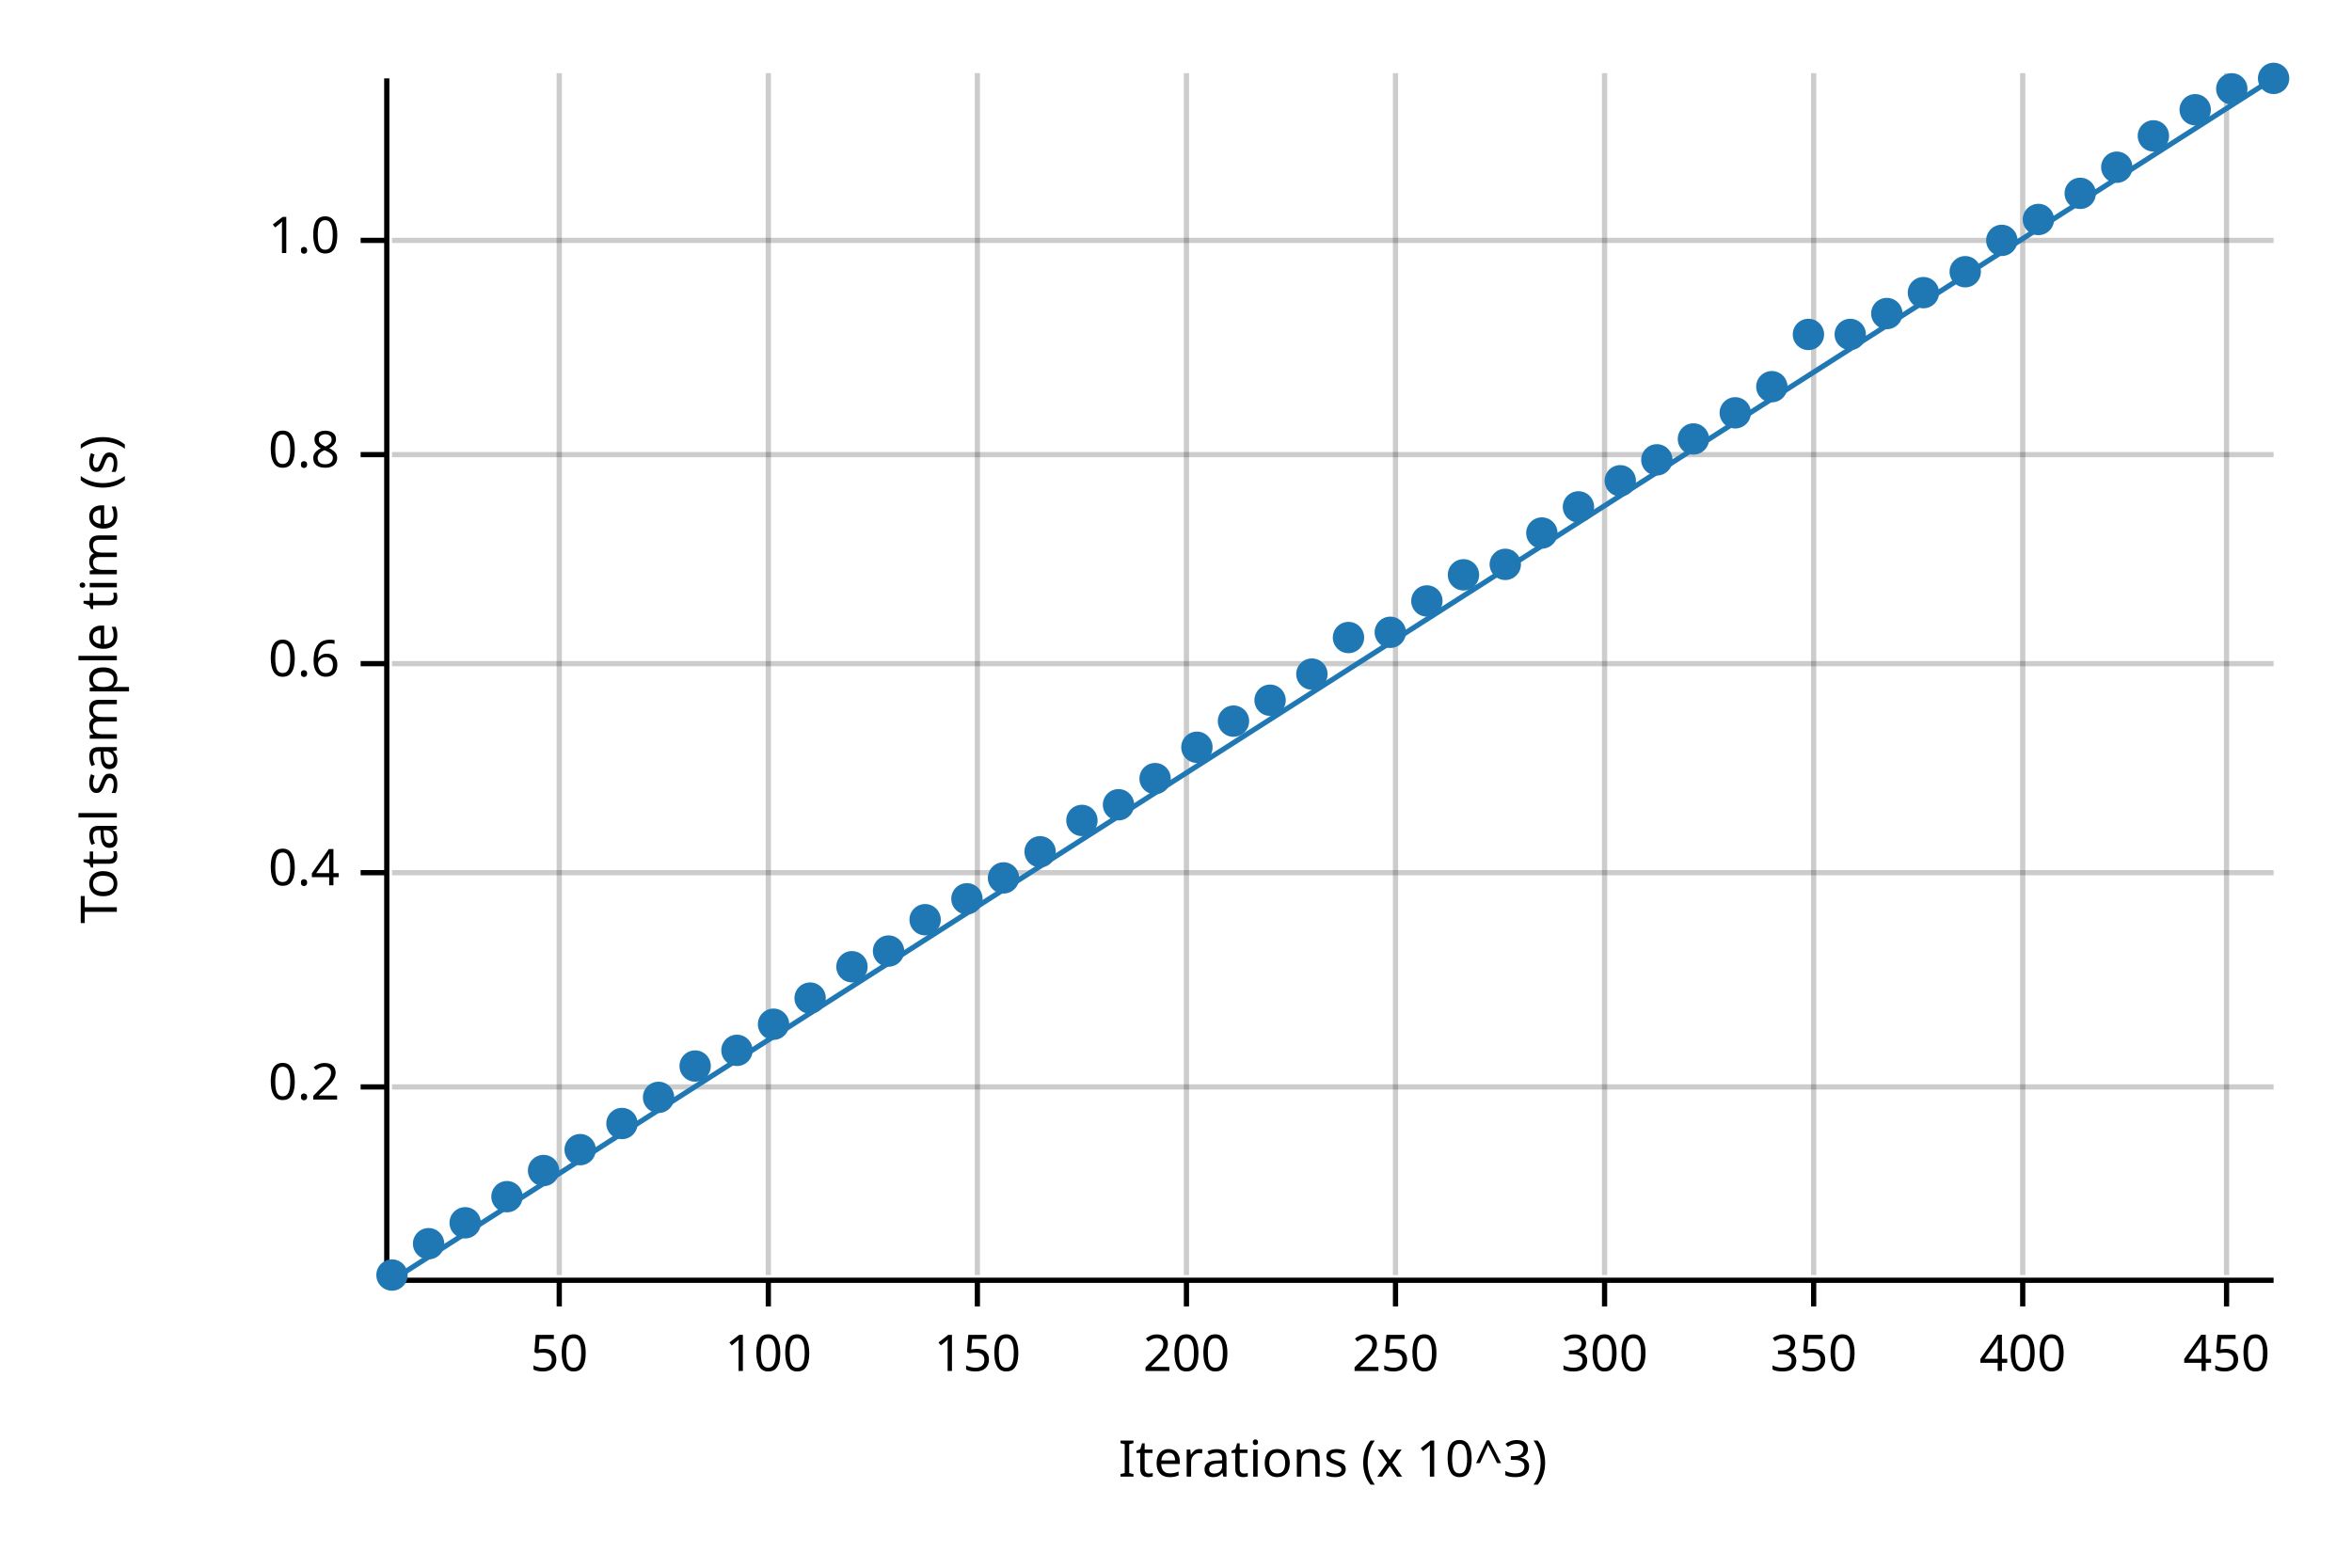
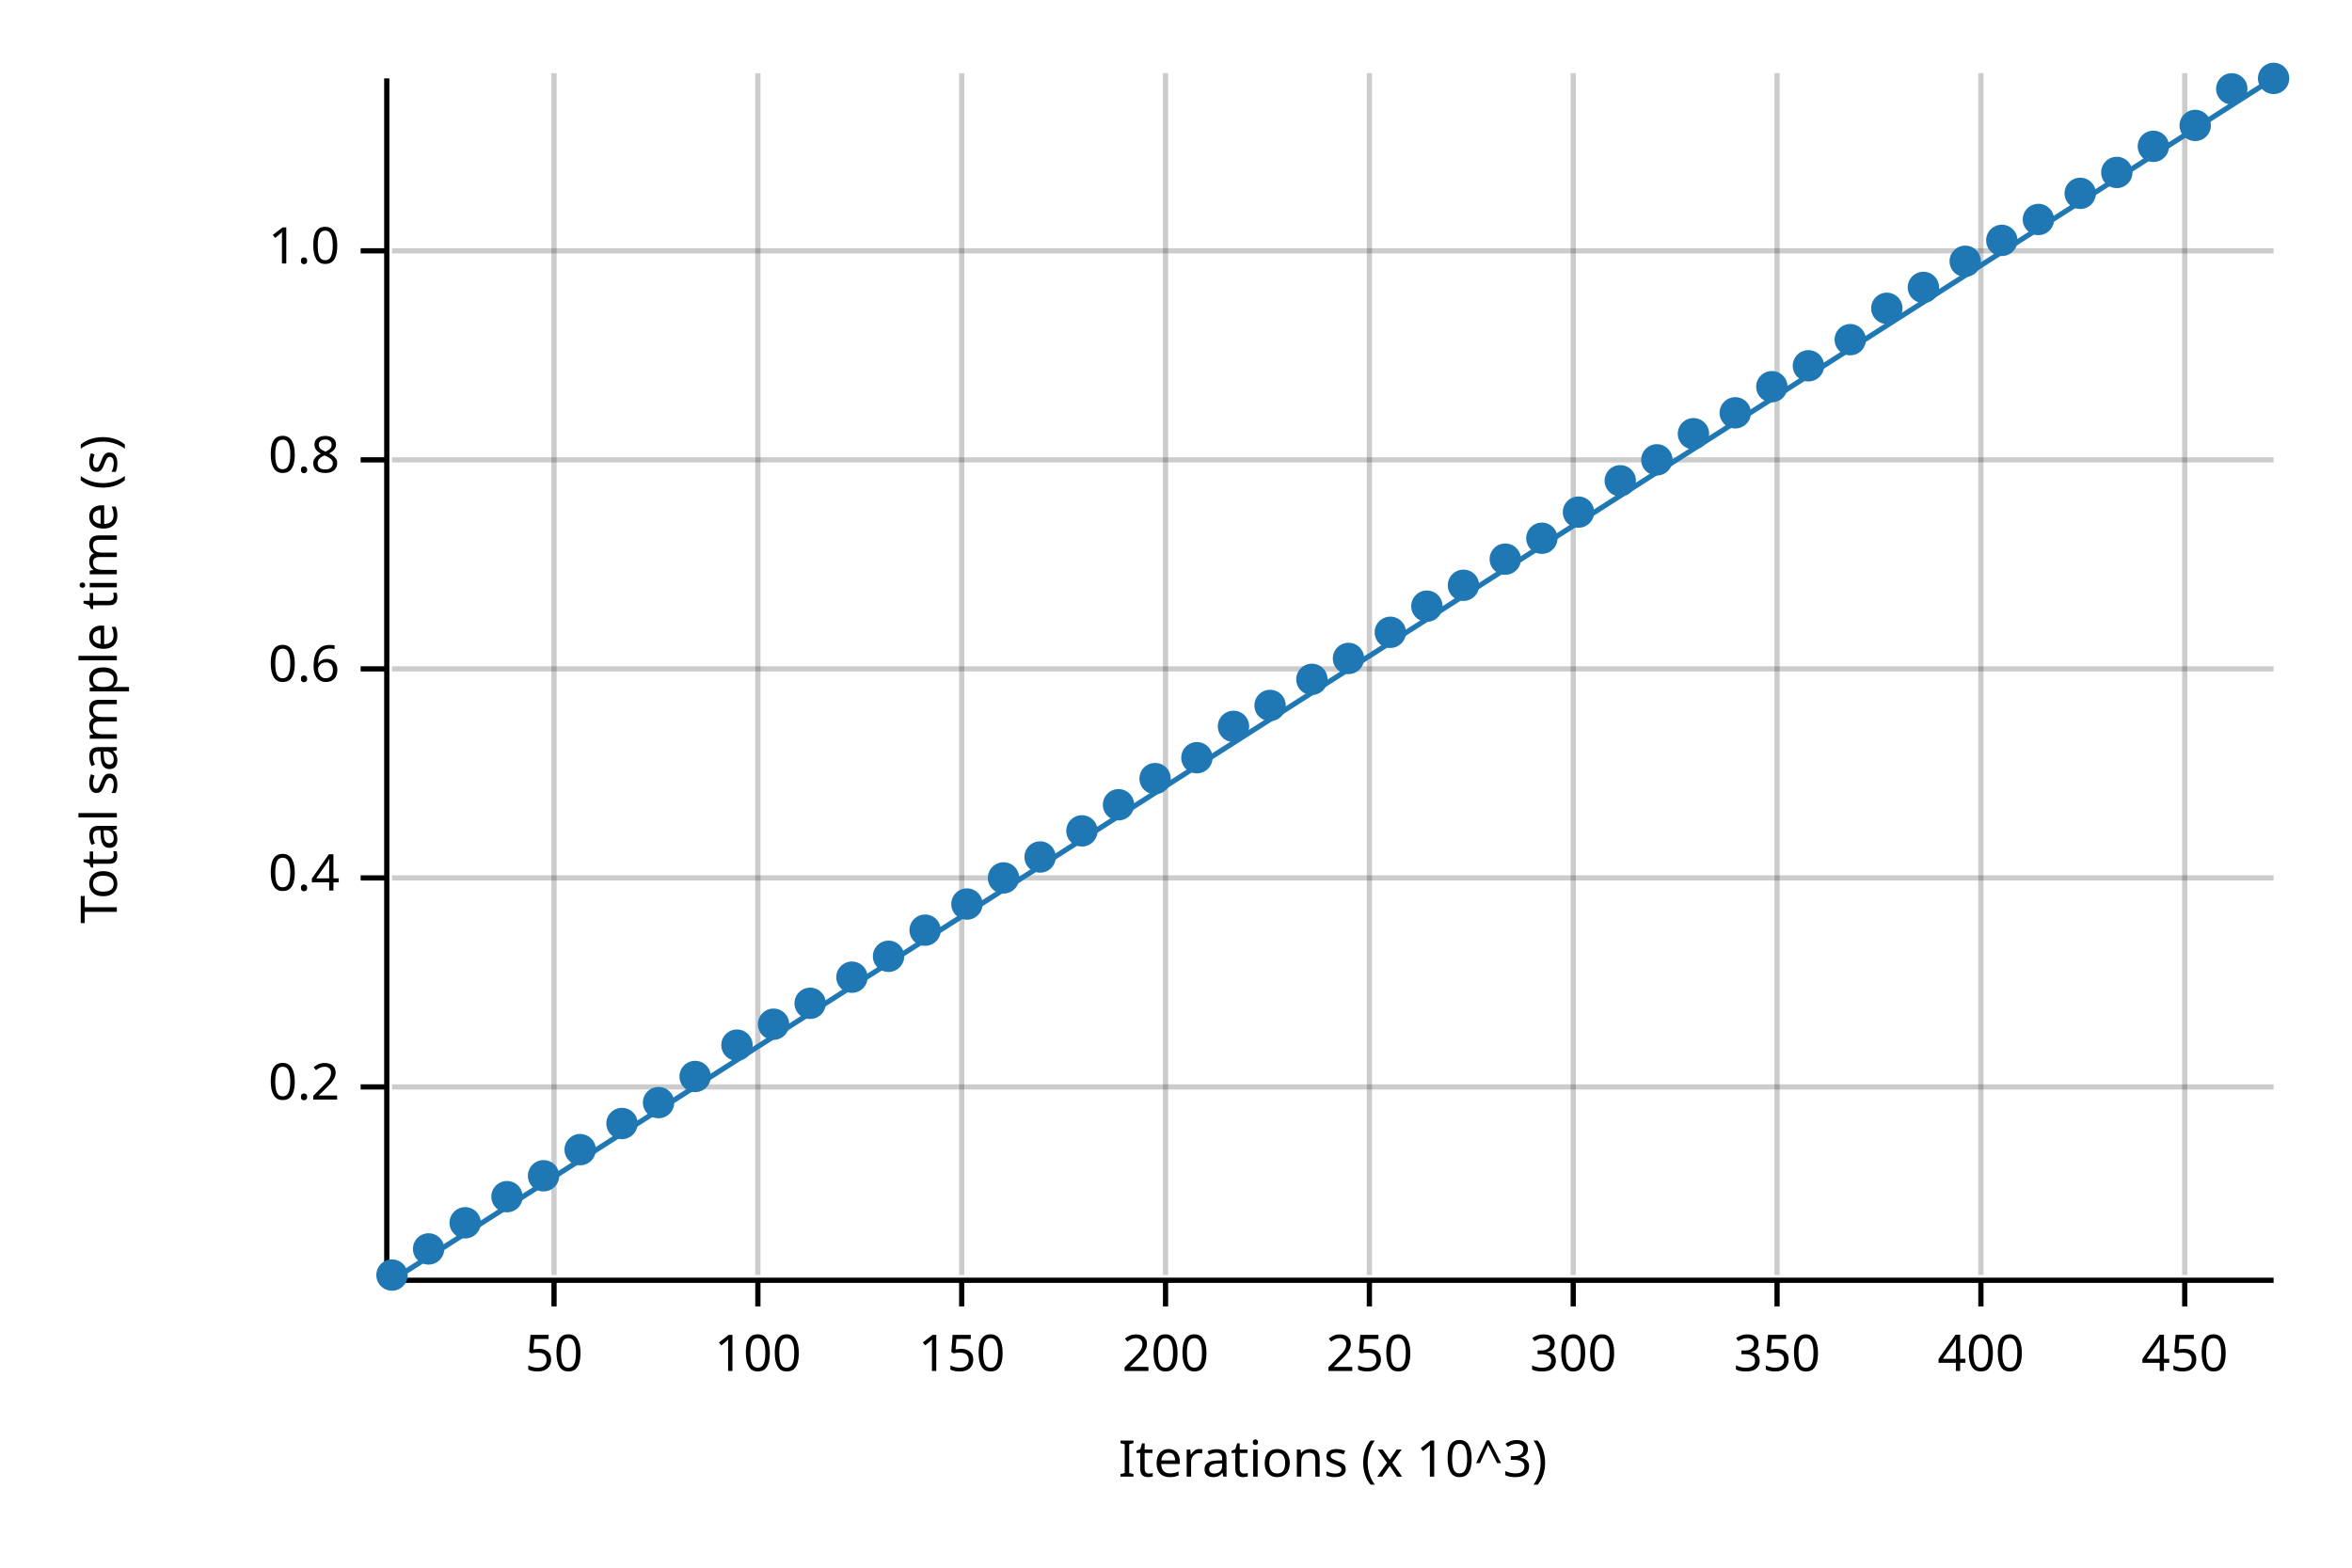
<svg xmlns="http://www.w3.org/2000/svg" width="450" height="300" viewBox="0 0 450 300">
  <text x="15" y="130" dy="0.76em" text-anchor="middle" font-family="sans-serif" font-size="9.677" opacity="1" fill="#000000" transform="rotate(270, 15, 130)">
Total sample time (s)
</text>
  <text x="255" y="285" dy="-0.5ex" text-anchor="middle" font-family="sans-serif" font-size="9.677" opacity="1" fill="#000000">
Iterations (x 10^3)
</text>
-   <line opacity="0.2" stroke="#000000" stroke-width="1" x1="107" y1="244" x2="107" y2="14" />
-   <line opacity="0.2" stroke="#000000" stroke-width="1" x1="147" y1="244" x2="147" y2="14" />
-   <line opacity="0.2" stroke="#000000" stroke-width="1" x1="187" y1="244" x2="187" y2="14" />
-   <line opacity="0.2" stroke="#000000" stroke-width="1" x1="227" y1="244" x2="227" y2="14" />
-   <line opacity="0.2" stroke="#000000" stroke-width="1" x1="267" y1="244" x2="267" y2="14" />
-   <line opacity="0.2" stroke="#000000" stroke-width="1" x1="307" y1="244" x2="307" y2="14" />
-   <line opacity="0.2" stroke="#000000" stroke-width="1" x1="347" y1="244" x2="347" y2="14" />
-   <line opacity="0.2" stroke="#000000" stroke-width="1" x1="387" y1="244" x2="387" y2="14" />
-   <line opacity="0.2" stroke="#000000" stroke-width="1" x1="426" y1="244" x2="426" y2="14" />
+   <line opacity="0.2" stroke="#000000" stroke-width="1" x1="106" y1="244" x2="106" y2="14" />
+   <line opacity="0.2" stroke="#000000" stroke-width="1" x1="145" y1="244" x2="145" y2="14" />
+   <line opacity="0.2" stroke="#000000" stroke-width="1" x1="184" y1="244" x2="184" y2="14" />
+   <line opacity="0.2" stroke="#000000" stroke-width="1" x1="223" y1="244" x2="223" y2="14" />
+   <line opacity="0.2" stroke="#000000" stroke-width="1" x1="262" y1="244" x2="262" y2="14" />
+   <line opacity="0.2" stroke="#000000" stroke-width="1" x1="301" y1="244" x2="301" y2="14" />
+   <line opacity="0.2" stroke="#000000" stroke-width="1" x1="340" y1="244" x2="340" y2="14" />
+   <line opacity="0.2" stroke="#000000" stroke-width="1" x1="379" y1="244" x2="379" y2="14" />
+   <line opacity="0.2" stroke="#000000" stroke-width="1" x1="418" y1="244" x2="418" y2="14" />
  <line opacity="0.2" stroke="#000000" stroke-width="1" x1="75" y1="208" x2="435" y2="208" />
-   <line opacity="0.2" stroke="#000000" stroke-width="1" x1="75" y1="167" x2="435" y2="167" />
-   <line opacity="0.2" stroke="#000000" stroke-width="1" x1="75" y1="127" x2="435" y2="127" />
-   <line opacity="0.2" stroke="#000000" stroke-width="1" x1="75" y1="87" x2="435" y2="87" />
-   <line opacity="0.2" stroke="#000000" stroke-width="1" x1="75" y1="46" x2="435" y2="46" />
+   <line opacity="0.2" stroke="#000000" stroke-width="1" x1="75" y1="168" x2="435" y2="168" />
+   <line opacity="0.2" stroke="#000000" stroke-width="1" x1="75" y1="128" x2="435" y2="128" />
+   <line opacity="0.2" stroke="#000000" stroke-width="1" x1="75" y1="88" x2="435" y2="88" />
+   <line opacity="0.2" stroke="#000000" stroke-width="1" x1="75" y1="48" x2="435" y2="48" />
  <polyline fill="none" opacity="1" stroke="#000000" stroke-width="1" points="74,15 74,245 " />
  <text x="65" y="208" dy="0.5ex" text-anchor="end" font-family="sans-serif" font-size="9.677" opacity="1" fill="#000000">
0.2
</text>
  <polyline fill="none" opacity="1" stroke="#000000" stroke-width="1" points="69,208 74,208 " />
-   <text x="65" y="167" dy="0.5ex" text-anchor="end" font-family="sans-serif" font-size="9.677" opacity="1" fill="#000000">
+   <text x="65" y="168" dy="0.5ex" text-anchor="end" font-family="sans-serif" font-size="9.677" opacity="1" fill="#000000">
0.4
</text>
-   <polyline fill="none" opacity="1" stroke="#000000" stroke-width="1" points="69,167 74,167 " />
-   <text x="65" y="127" dy="0.5ex" text-anchor="end" font-family="sans-serif" font-size="9.677" opacity="1" fill="#000000">
+   <polyline fill="none" opacity="1" stroke="#000000" stroke-width="1" points="69,168 74,168 " />
+   <text x="65" y="128" dy="0.5ex" text-anchor="end" font-family="sans-serif" font-size="9.677" opacity="1" fill="#000000">
0.6
</text>
-   <polyline fill="none" opacity="1" stroke="#000000" stroke-width="1" points="69,127 74,127 " />
-   <text x="65" y="87" dy="0.5ex" text-anchor="end" font-family="sans-serif" font-size="9.677" opacity="1" fill="#000000">
+   <polyline fill="none" opacity="1" stroke="#000000" stroke-width="1" points="69,128 74,128 " />
+   <text x="65" y="88" dy="0.5ex" text-anchor="end" font-family="sans-serif" font-size="9.677" opacity="1" fill="#000000">
0.8
</text>
-   <polyline fill="none" opacity="1" stroke="#000000" stroke-width="1" points="69,87 74,87 " />
-   <text x="65" y="46" dy="0.5ex" text-anchor="end" font-family="sans-serif" font-size="9.677" opacity="1" fill="#000000">
+   <polyline fill="none" opacity="1" stroke="#000000" stroke-width="1" points="69,88 74,88 " />
+   <text x="65" y="48" dy="0.5ex" text-anchor="end" font-family="sans-serif" font-size="9.677" opacity="1" fill="#000000">
1.0
</text>
-   <polyline fill="none" opacity="1" stroke="#000000" stroke-width="1" points="69,46 74,46 " />
+   <polyline fill="none" opacity="1" stroke="#000000" stroke-width="1" points="69,48 74,48 " />
  <polyline fill="none" opacity="1" stroke="#000000" stroke-width="1" points="75,245 435,245 " />
-   <text x="107" y="255" dy="0.76em" text-anchor="middle" font-family="sans-serif" font-size="9.677" opacity="1" fill="#000000">
+   <text x="106" y="255" dy="0.76em" text-anchor="middle" font-family="sans-serif" font-size="9.677" opacity="1" fill="#000000">
50
</text>
-   <polyline fill="none" opacity="1" stroke="#000000" stroke-width="1" points="107,245 107,250 " />
-   <text x="147" y="255" dy="0.76em" text-anchor="middle" font-family="sans-serif" font-size="9.677" opacity="1" fill="#000000">
+   <polyline fill="none" opacity="1" stroke="#000000" stroke-width="1" points="106,245 106,250 " />
+   <text x="145" y="255" dy="0.76em" text-anchor="middle" font-family="sans-serif" font-size="9.677" opacity="1" fill="#000000">
100
</text>
-   <polyline fill="none" opacity="1" stroke="#000000" stroke-width="1" points="147,245 147,250 " />
-   <text x="187" y="255" dy="0.76em" text-anchor="middle" font-family="sans-serif" font-size="9.677" opacity="1" fill="#000000">
+   <polyline fill="none" opacity="1" stroke="#000000" stroke-width="1" points="145,245 145,250 " />
+   <text x="184" y="255" dy="0.76em" text-anchor="middle" font-family="sans-serif" font-size="9.677" opacity="1" fill="#000000">
150
</text>
-   <polyline fill="none" opacity="1" stroke="#000000" stroke-width="1" points="187,245 187,250 " />
-   <text x="227" y="255" dy="0.76em" text-anchor="middle" font-family="sans-serif" font-size="9.677" opacity="1" fill="#000000">
+   <polyline fill="none" opacity="1" stroke="#000000" stroke-width="1" points="184,245 184,250 " />
+   <text x="223" y="255" dy="0.76em" text-anchor="middle" font-family="sans-serif" font-size="9.677" opacity="1" fill="#000000">
200
</text>
-   <polyline fill="none" opacity="1" stroke="#000000" stroke-width="1" points="227,245 227,250 " />
-   <text x="267" y="255" dy="0.76em" text-anchor="middle" font-family="sans-serif" font-size="9.677" opacity="1" fill="#000000">
+   <polyline fill="none" opacity="1" stroke="#000000" stroke-width="1" points="223,245 223,250 " />
+   <text x="262" y="255" dy="0.76em" text-anchor="middle" font-family="sans-serif" font-size="9.677" opacity="1" fill="#000000">
250
</text>
-   <polyline fill="none" opacity="1" stroke="#000000" stroke-width="1" points="267,245 267,250 " />
-   <text x="307" y="255" dy="0.76em" text-anchor="middle" font-family="sans-serif" font-size="9.677" opacity="1" fill="#000000">
+   <polyline fill="none" opacity="1" stroke="#000000" stroke-width="1" points="262,245 262,250 " />
+   <text x="301" y="255" dy="0.76em" text-anchor="middle" font-family="sans-serif" font-size="9.677" opacity="1" fill="#000000">
300
</text>
-   <polyline fill="none" opacity="1" stroke="#000000" stroke-width="1" points="307,245 307,250 " />
-   <text x="347" y="255" dy="0.76em" text-anchor="middle" font-family="sans-serif" font-size="9.677" opacity="1" fill="#000000">
+   <polyline fill="none" opacity="1" stroke="#000000" stroke-width="1" points="301,245 301,250 " />
+   <text x="340" y="255" dy="0.76em" text-anchor="middle" font-family="sans-serif" font-size="9.677" opacity="1" fill="#000000">
350
</text>
-   <polyline fill="none" opacity="1" stroke="#000000" stroke-width="1" points="347,245 347,250 " />
-   <text x="387" y="255" dy="0.76em" text-anchor="middle" font-family="sans-serif" font-size="9.677" opacity="1" fill="#000000">
+   <polyline fill="none" opacity="1" stroke="#000000" stroke-width="1" points="340,245 340,250 " />
+   <text x="379" y="255" dy="0.76em" text-anchor="middle" font-family="sans-serif" font-size="9.677" opacity="1" fill="#000000">
400
</text>
-   <polyline fill="none" opacity="1" stroke="#000000" stroke-width="1" points="387,245 387,250 " />
-   <text x="426" y="255" dy="0.76em" text-anchor="middle" font-family="sans-serif" font-size="9.677" opacity="1" fill="#000000">
+   <polyline fill="none" opacity="1" stroke="#000000" stroke-width="1" points="379,245 379,250 " />
+   <text x="418" y="255" dy="0.76em" text-anchor="middle" font-family="sans-serif" font-size="9.677" opacity="1" fill="#000000">
450
</text>
-   <polyline fill="none" opacity="1" stroke="#000000" stroke-width="1" points="426,245 426,250 " />
+   <polyline fill="none" opacity="1" stroke="#000000" stroke-width="1" points="418,245 418,250 " />
  <circle cx="75" cy="244" r="3" opacity="1" fill="#1F78B4" stroke="none" stroke-width="1" />
-   <circle cx="82" cy="238" r="3" opacity="1" fill="#1F78B4" stroke="none" stroke-width="1" />
+   <circle cx="82" cy="239" r="3" opacity="1" fill="#1F78B4" stroke="none" stroke-width="1" />
  <circle cx="89" cy="234" r="3" opacity="1" fill="#1F78B4" stroke="none" stroke-width="1" />
  <circle cx="97" cy="229" r="3" opacity="1" fill="#1F78B4" stroke="none" stroke-width="1" />
-   <circle cx="104" cy="224" r="3" opacity="1" fill="#1F78B4" stroke="none" stroke-width="1" />
+   <circle cx="104" cy="225" r="3" opacity="1" fill="#1F78B4" stroke="none" stroke-width="1" />
  <circle cx="111" cy="220" r="3" opacity="1" fill="#1F78B4" stroke="none" stroke-width="1" />
  <circle cx="119" cy="215" r="3" opacity="1" fill="#1F78B4" stroke="none" stroke-width="1" />
-   <circle cx="126" cy="210" r="3" opacity="1" fill="#1F78B4" stroke="none" stroke-width="1" />
-   <circle cx="133" cy="204" r="3" opacity="1" fill="#1F78B4" stroke="none" stroke-width="1" />
-   <circle cx="141" cy="201" r="3" opacity="1" fill="#1F78B4" stroke="none" stroke-width="1" />
+   <circle cx="126" cy="211" r="3" opacity="1" fill="#1F78B4" stroke="none" stroke-width="1" />
+   <circle cx="133" cy="206" r="3" opacity="1" fill="#1F78B4" stroke="none" stroke-width="1" />
+   <circle cx="141" cy="200" r="3" opacity="1" fill="#1F78B4" stroke="none" stroke-width="1" />
  <circle cx="148" cy="196" r="3" opacity="1" fill="#1F78B4" stroke="none" stroke-width="1" />
-   <circle cx="155" cy="191" r="3" opacity="1" fill="#1F78B4" stroke="none" stroke-width="1" />
-   <circle cx="163" cy="185" r="3" opacity="1" fill="#1F78B4" stroke="none" stroke-width="1" />
-   <circle cx="170" cy="182" r="3" opacity="1" fill="#1F78B4" stroke="none" stroke-width="1" />
-   <circle cx="177" cy="176" r="3" opacity="1" fill="#1F78B4" stroke="none" stroke-width="1" />
-   <circle cx="185" cy="172" r="3" opacity="1" fill="#1F78B4" stroke="none" stroke-width="1" />
+   <circle cx="155" cy="192" r="3" opacity="1" fill="#1F78B4" stroke="none" stroke-width="1" />
+   <circle cx="163" cy="187" r="3" opacity="1" fill="#1F78B4" stroke="none" stroke-width="1" />
+   <circle cx="170" cy="183" r="3" opacity="1" fill="#1F78B4" stroke="none" stroke-width="1" />
+   <circle cx="177" cy="178" r="3" opacity="1" fill="#1F78B4" stroke="none" stroke-width="1" />
+   <circle cx="185" cy="173" r="3" opacity="1" fill="#1F78B4" stroke="none" stroke-width="1" />
  <circle cx="192" cy="168" r="3" opacity="1" fill="#1F78B4" stroke="none" stroke-width="1" />
-   <circle cx="199" cy="163" r="3" opacity="1" fill="#1F78B4" stroke="none" stroke-width="1" />
-   <circle cx="207" cy="157" r="3" opacity="1" fill="#1F78B4" stroke="none" stroke-width="1" />
+   <circle cx="199" cy="164" r="3" opacity="1" fill="#1F78B4" stroke="none" stroke-width="1" />
+   <circle cx="207" cy="159" r="3" opacity="1" fill="#1F78B4" stroke="none" stroke-width="1" />
  <circle cx="214" cy="154" r="3" opacity="1" fill="#1F78B4" stroke="none" stroke-width="1" />
  <circle cx="221" cy="149" r="3" opacity="1" fill="#1F78B4" stroke="none" stroke-width="1" />
-   <circle cx="229" cy="143" r="3" opacity="1" fill="#1F78B4" stroke="none" stroke-width="1" />
-   <circle cx="236" cy="138" r="3" opacity="1" fill="#1F78B4" stroke="none" stroke-width="1" />
-   <circle cx="243" cy="134" r="3" opacity="1" fill="#1F78B4" stroke="none" stroke-width="1" />
-   <circle cx="251" cy="129" r="3" opacity="1" fill="#1F78B4" stroke="none" stroke-width="1" />
-   <circle cx="258" cy="122" r="3" opacity="1" fill="#1F78B4" stroke="none" stroke-width="1" />
+   <circle cx="229" cy="145" r="3" opacity="1" fill="#1F78B4" stroke="none" stroke-width="1" />
+   <circle cx="236" cy="139" r="3" opacity="1" fill="#1F78B4" stroke="none" stroke-width="1" />
+   <circle cx="243" cy="135" r="3" opacity="1" fill="#1F78B4" stroke="none" stroke-width="1" />
+   <circle cx="251" cy="130" r="3" opacity="1" fill="#1F78B4" stroke="none" stroke-width="1" />
+   <circle cx="258" cy="126" r="3" opacity="1" fill="#1F78B4" stroke="none" stroke-width="1" />
  <circle cx="266" cy="121" r="3" opacity="1" fill="#1F78B4" stroke="none" stroke-width="1" />
-   <circle cx="273" cy="115" r="3" opacity="1" fill="#1F78B4" stroke="none" stroke-width="1" />
-   <circle cx="280" cy="110" r="3" opacity="1" fill="#1F78B4" stroke="none" stroke-width="1" />
-   <circle cx="288" cy="108" r="3" opacity="1" fill="#1F78B4" stroke="none" stroke-width="1" />
-   <circle cx="295" cy="102" r="3" opacity="1" fill="#1F78B4" stroke="none" stroke-width="1" />
-   <circle cx="302" cy="97" r="3" opacity="1" fill="#1F78B4" stroke="none" stroke-width="1" />
+   <circle cx="273" cy="116" r="3" opacity="1" fill="#1F78B4" stroke="none" stroke-width="1" />
+   <circle cx="280" cy="112" r="3" opacity="1" fill="#1F78B4" stroke="none" stroke-width="1" />
+   <circle cx="288" cy="107" r="3" opacity="1" fill="#1F78B4" stroke="none" stroke-width="1" />
+   <circle cx="295" cy="103" r="3" opacity="1" fill="#1F78B4" stroke="none" stroke-width="1" />
+   <circle cx="302" cy="98" r="3" opacity="1" fill="#1F78B4" stroke="none" stroke-width="1" />
  <circle cx="310" cy="92" r="3" opacity="1" fill="#1F78B4" stroke="none" stroke-width="1" />
  <circle cx="317" cy="88" r="3" opacity="1" fill="#1F78B4" stroke="none" stroke-width="1" />
-   <circle cx="324" cy="84" r="3" opacity="1" fill="#1F78B4" stroke="none" stroke-width="1" />
+   <circle cx="324" cy="83" r="3" opacity="1" fill="#1F78B4" stroke="none" stroke-width="1" />
  <circle cx="332" cy="79" r="3" opacity="1" fill="#1F78B4" stroke="none" stroke-width="1" />
  <circle cx="339" cy="74" r="3" opacity="1" fill="#1F78B4" stroke="none" stroke-width="1" />
-   <circle cx="346" cy="64" r="3" opacity="1" fill="#1F78B4" stroke="none" stroke-width="1" />
-   <circle cx="354" cy="64" r="3" opacity="1" fill="#1F78B4" stroke="none" stroke-width="1" />
-   <circle cx="361" cy="60" r="3" opacity="1" fill="#1F78B4" stroke="none" stroke-width="1" />
-   <circle cx="368" cy="56" r="3" opacity="1" fill="#1F78B4" stroke="none" stroke-width="1" />
-   <circle cx="376" cy="52" r="3" opacity="1" fill="#1F78B4" stroke="none" stroke-width="1" />
+   <circle cx="346" cy="70" r="3" opacity="1" fill="#1F78B4" stroke="none" stroke-width="1" />
+   <circle cx="354" cy="65" r="3" opacity="1" fill="#1F78B4" stroke="none" stroke-width="1" />
+   <circle cx="361" cy="59" r="3" opacity="1" fill="#1F78B4" stroke="none" stroke-width="1" />
+   <circle cx="368" cy="55" r="3" opacity="1" fill="#1F78B4" stroke="none" stroke-width="1" />
+   <circle cx="376" cy="50" r="3" opacity="1" fill="#1F78B4" stroke="none" stroke-width="1" />
  <circle cx="383" cy="46" r="3" opacity="1" fill="#1F78B4" stroke="none" stroke-width="1" />
  <circle cx="390" cy="42" r="3" opacity="1" fill="#1F78B4" stroke="none" stroke-width="1" />
  <circle cx="398" cy="37" r="3" opacity="1" fill="#1F78B4" stroke="none" stroke-width="1" />
-   <circle cx="405" cy="32" r="3" opacity="1" fill="#1F78B4" stroke="none" stroke-width="1" />
-   <circle cx="412" cy="26" r="3" opacity="1" fill="#1F78B4" stroke="none" stroke-width="1" />
-   <circle cx="420" cy="21" r="3" opacity="1" fill="#1F78B4" stroke="none" stroke-width="1" />
+   <circle cx="405" cy="33" r="3" opacity="1" fill="#1F78B4" stroke="none" stroke-width="1" />
+   <circle cx="412" cy="28" r="3" opacity="1" fill="#1F78B4" stroke="none" stroke-width="1" />
+   <circle cx="420" cy="24" r="3" opacity="1" fill="#1F78B4" stroke="none" stroke-width="1" />
  <circle cx="427" cy="17" r="3" opacity="1" fill="#1F78B4" stroke="none" stroke-width="1" />
  <circle cx="435" cy="15" r="3" opacity="1" fill="#1F78B4" stroke="none" stroke-width="1" />
  <polyline fill="none" opacity="1" stroke="#1F78B4" stroke-width="1" points="75,245 435,15 " />
  <polygon opacity="0.25" fill="#1F78B4" points="75,245 435,15 435,15 " />
</svg>
